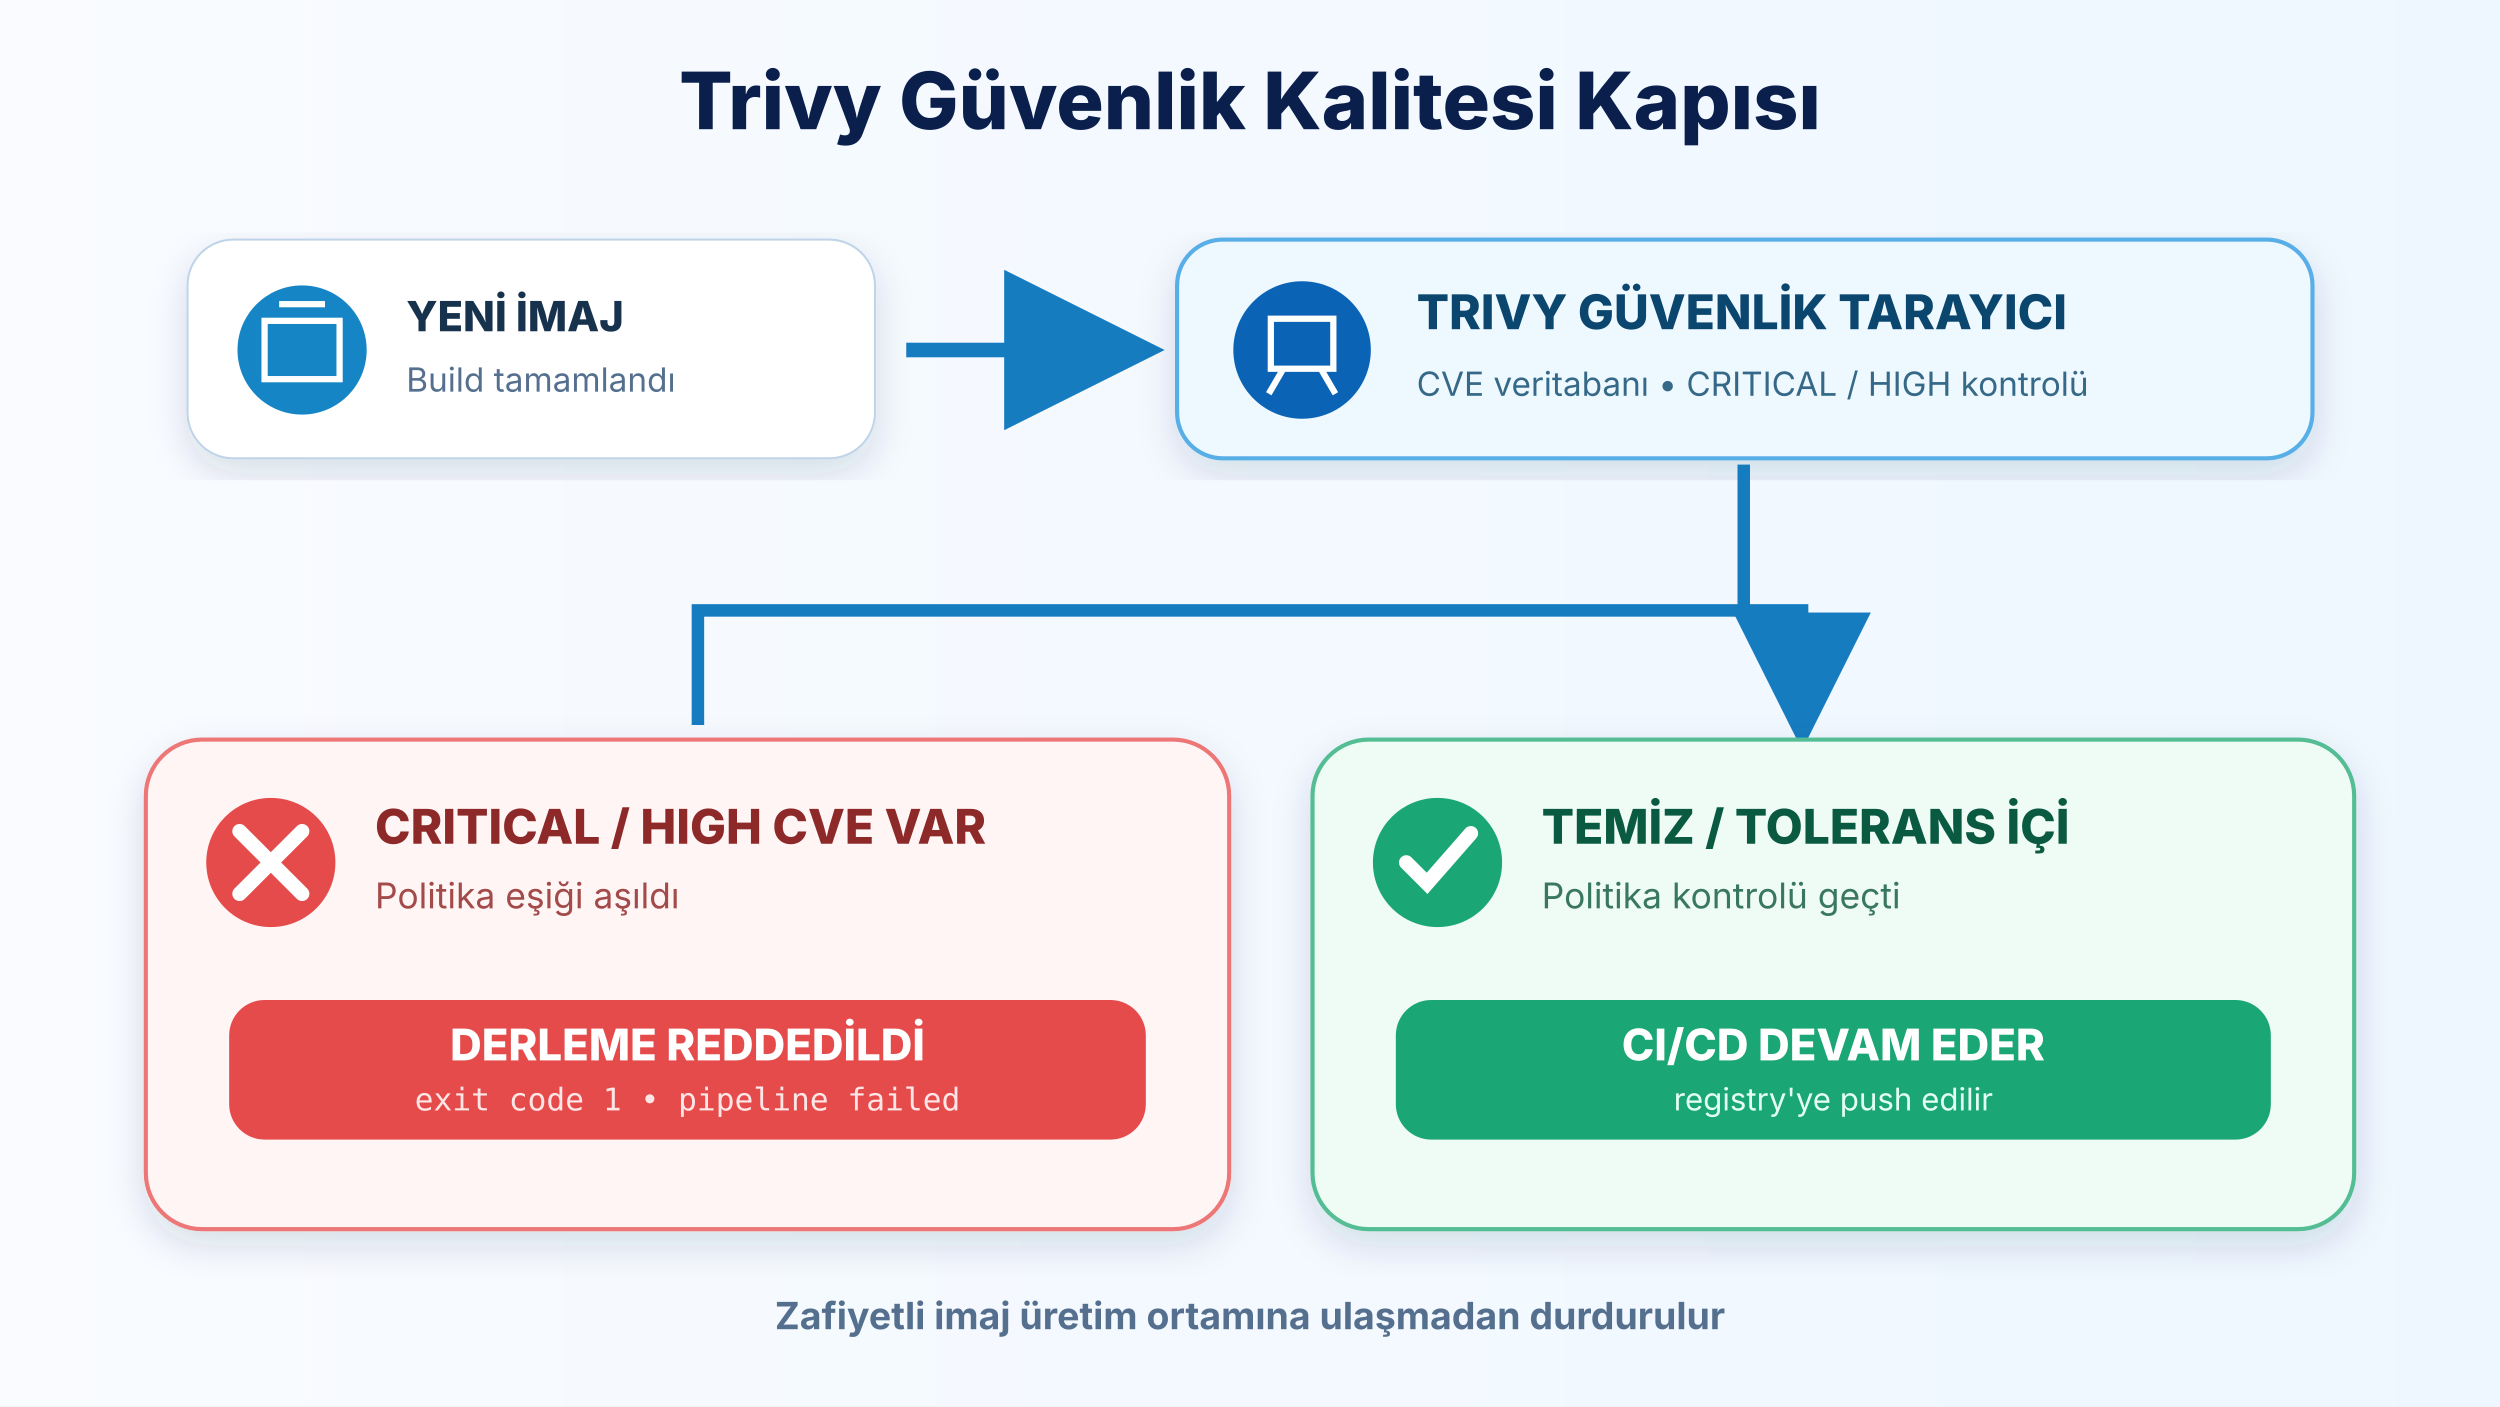
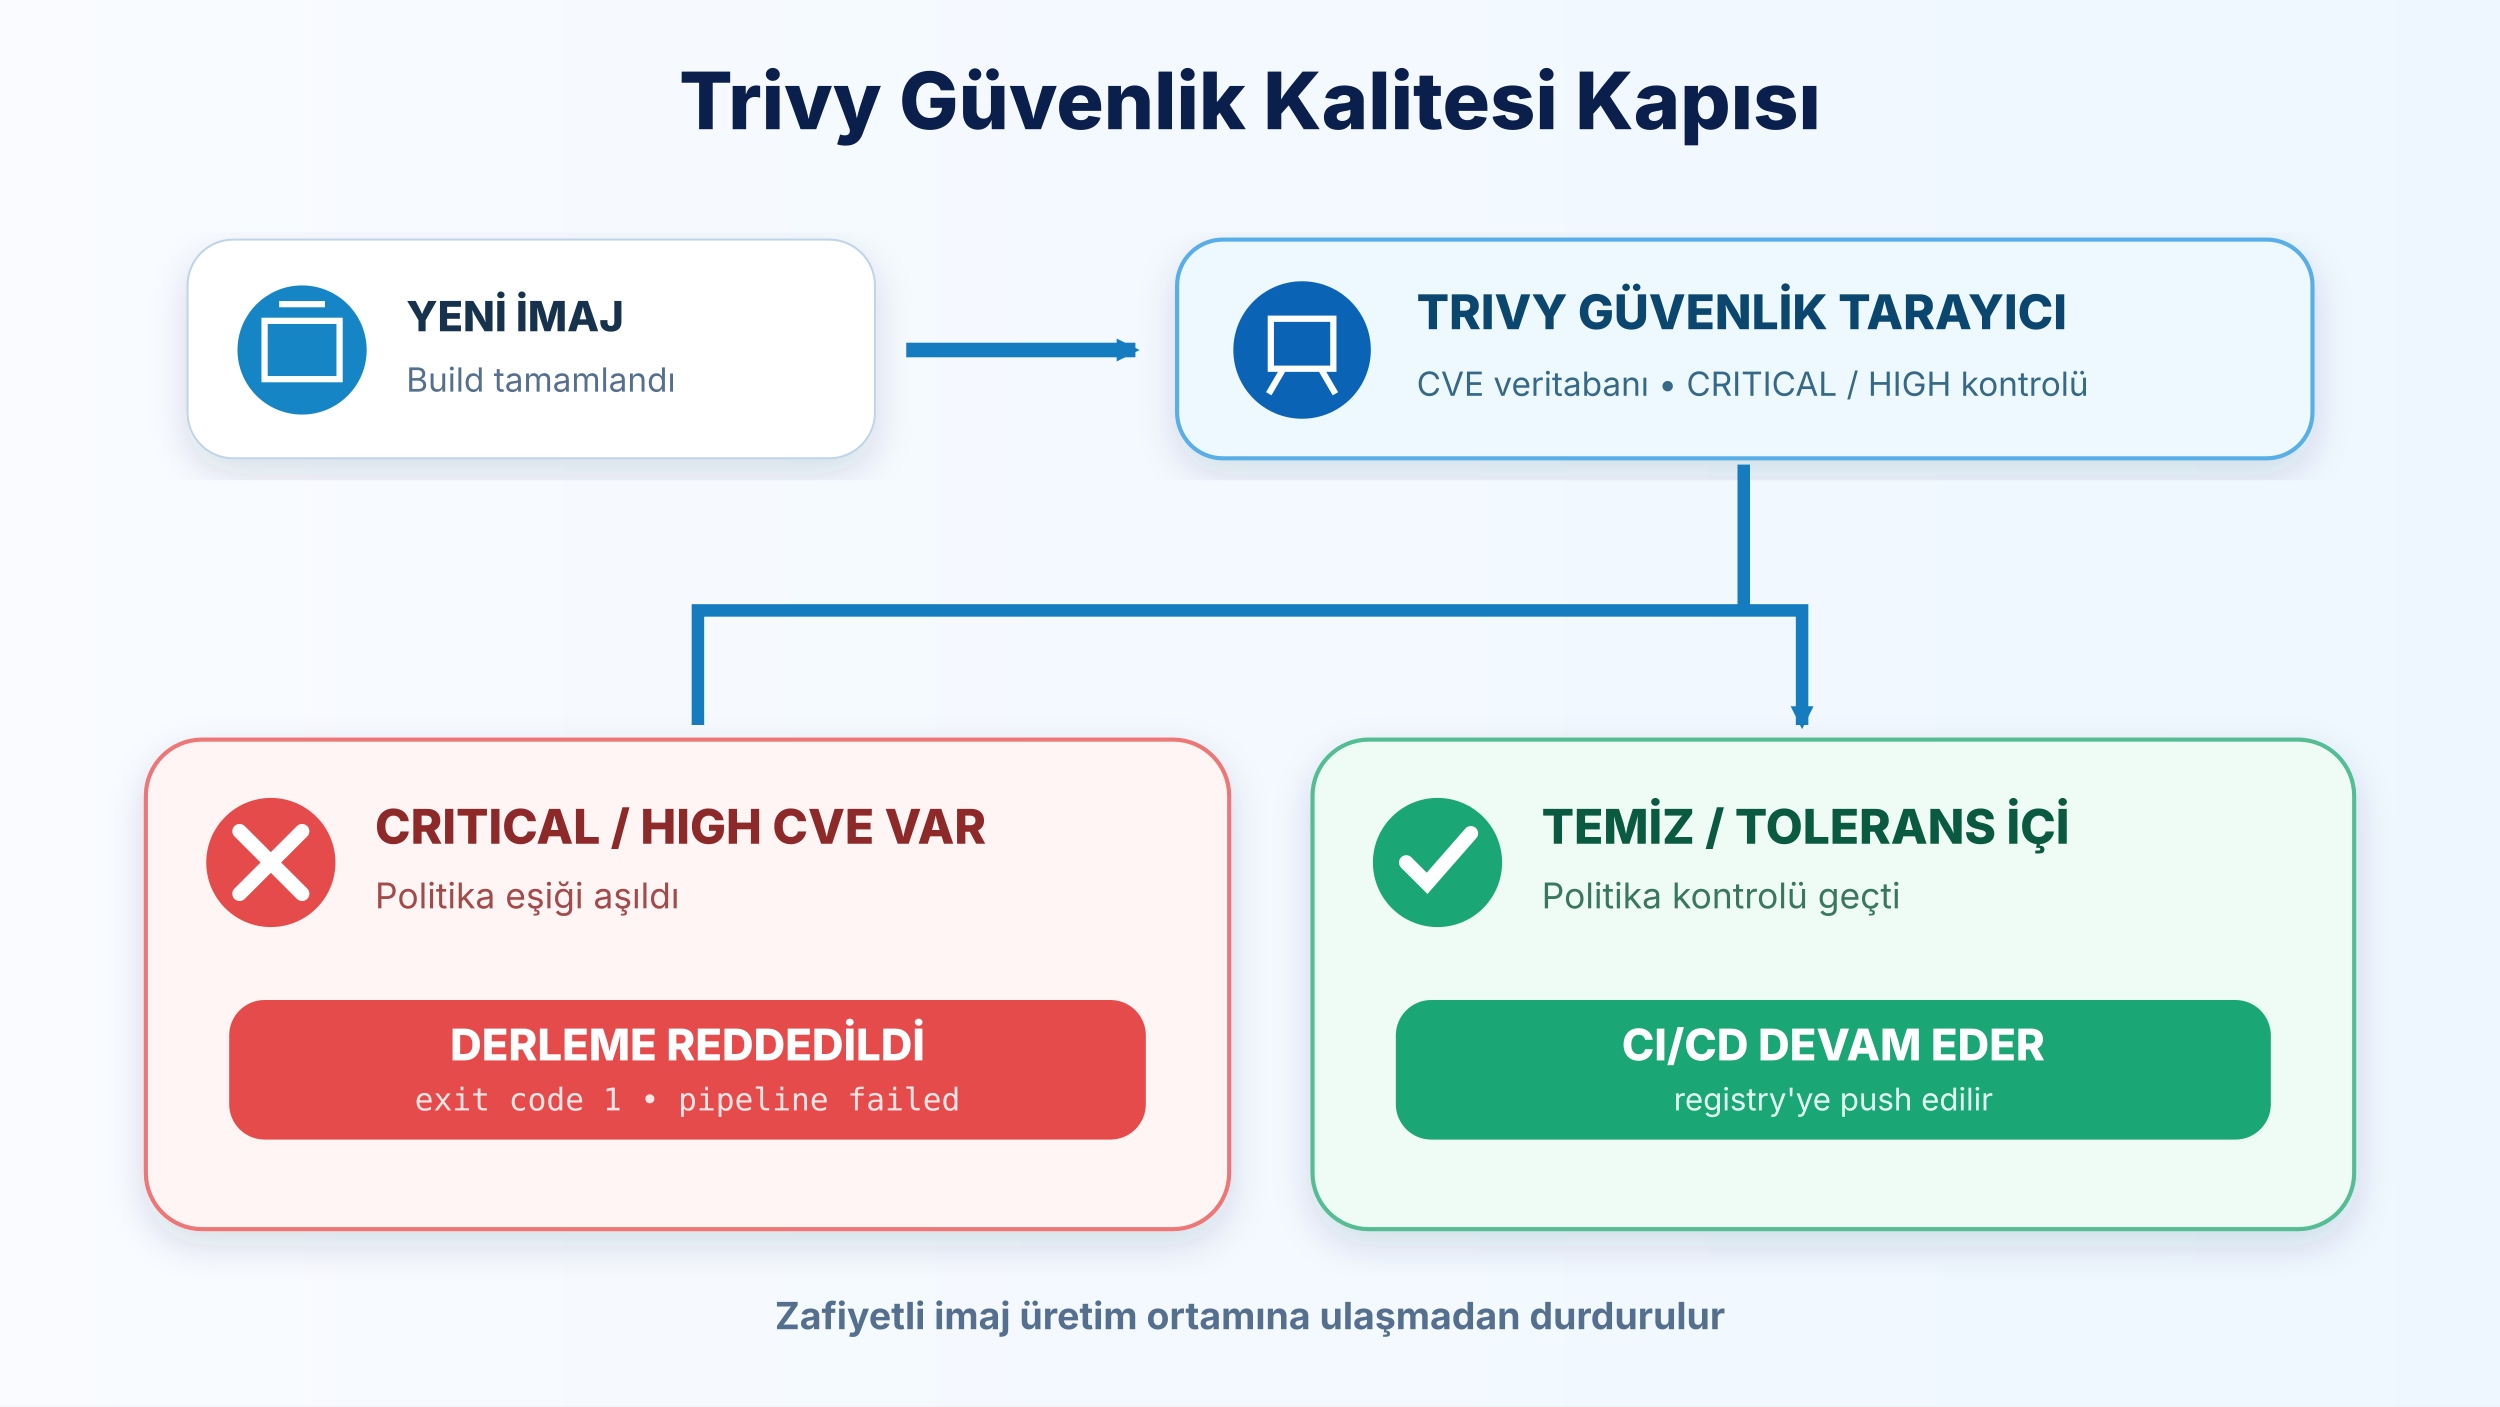
<svg xmlns="http://www.w3.org/2000/svg" width="1200" height="675" viewBox="0 0 1200 675" role="img" aria-labelledby="title desc">
  <defs>
    <linearGradient id="bg">
      <stop stop-color="#f9fbff" />
      <stop offset="1" stop-color="#eef7ff" />
    </linearGradient>
    <filter id="s">
      <feDropShadow dx="0" dy="7" stdDeviation="9" flood-color="#143456" flood-opacity=".14" />
    </filter>
-     <marker id="a" markerWidth="11" markerHeight="11" refX="9" refY="5.5" orient="auto">
+     <marker markerUnits="userSpaceOnUse" id="a" markerWidth="11" markerHeight="11" refX="9" refY="5.5" orient="auto">
      <path d="M0 0l11 5.5L0 11z" fill="#167cc0" />
    </marker>
  </defs>
  <rect width="1200" height="675" fill="url(#bg)" />
  <text x="600" y="62" text-anchor="middle" font-family="Inter,Segoe UI,Arial,sans-serif" font-size="38" font-weight="800" fill="#0b1f4d">Trivy Güvenlik Kalitesi Kapısı</text>
  <rect x="90" y="115" width="330" height="105" rx="22" fill="white" stroke="#bfd4e8" filter="url(#s)" />
  <circle cx="145" cy="168" r="31" fill="#1685c5" />
  <path d="M127 154h36v28h-36zm7-8h22" fill="none" stroke="white" stroke-width="3" />
  <text x="195" y="159" font-family="Inter,Segoe UI,Arial,sans-serif" font-size="20" font-weight="800" fill="#17324d">YENİ İMAJ</text>
  <text x="195" y="188" font-family="Inter,Segoe UI,Arial,sans-serif" font-size="16" fill="#55708f">Build tamamlandı</text>
  <path d="M435 168h110" stroke="#167cc0" stroke-width="7" marker-end="url(#a)" />
  <rect x="565" y="115" width="545" height="105" rx="22" fill="#eef8ff" stroke="#58aee6" stroke-width="2" filter="url(#s)" />
  <circle cx="625" cy="168" r="33" fill="#0b63b6" />
  <path d="M610 153h30v24h-30zm6 24l-7 12m25-12l7 12" fill="none" stroke="white" stroke-width="3" />
  <text x="680" y="158" font-family="Inter,Segoe UI,Arial,sans-serif" font-size="23" font-weight="800" fill="#0b466f">TRIVY GÜVENLİK TARAYICI</text>
  <text x="680" y="190" font-family="Inter,Segoe UI,Arial,sans-serif" font-size="16" fill="#356987">CVE veritabanı • CRITICAL / HIGH kontrolü</text>
  <path d="M837 223v70H335v55m502-55h28v55" fill="none" stroke="#167cc0" stroke-width="6" marker-end="url(#a)" />
  <rect x="70" y="355" width="520" height="235" rx="27" fill="#fff5f5" stroke="#ed7777" stroke-width="2" filter="url(#s)" />
  <circle cx="130" cy="414" r="31" fill="#e64b4b" />
  <path d="M115 399l30 30m0-30l-30 30" stroke="white" stroke-width="7" stroke-linecap="round" />
  <text x="180" y="405" font-family="Inter,Segoe UI,Arial,sans-serif" font-size="23" font-weight="800" fill="#8d2929">CRITICAL / HIGH CVE VAR</text>
  <text x="180" y="436" font-family="Inter,Segoe UI,Arial,sans-serif" font-size="17" fill="#a34a4a">Politika eşiği aşıldı</text>
  <rect x="110" y="480" width="440" height="67" rx="17" fill="#e64b4b" />
  <text x="330" y="509" text-anchor="middle" font-family="Inter,Segoe UI,Arial,sans-serif" font-size="21" font-weight="800" fill="white">DERLEME REDDEDİLDİ</text>
  <text x="330" y="533" text-anchor="middle" font-family="ui-monospace,Consolas,monospace" font-size="15" fill="#ffe6e6">exit code 1 • pipeline failed</text>
  <rect x="630" y="355" width="500" height="235" rx="27" fill="#effbf5" stroke="#55bd94" stroke-width="2" filter="url(#s)" />
  <circle cx="690" cy="414" r="31" fill="#1aa675" />
  <path d="M675 414l10 10 21-24" fill="none" stroke="white" stroke-width="7" stroke-linecap="round" />
  <text x="740" y="405" font-family="Inter,Segoe UI,Arial,sans-serif" font-size="23" font-weight="800" fill="#0a5a42">TEMİZ / TOLERANS İÇİ</text>
  <text x="740" y="436" font-family="Inter,Segoe UI,Arial,sans-serif" font-size="17" fill="#397762">Politika kontrolü geçti</text>
  <rect x="670" y="480" width="420" height="67" rx="17" fill="#1aa675" />
  <text x="880" y="509" text-anchor="middle" font-family="Inter,Segoe UI,Arial,sans-serif" font-size="21" font-weight="800" fill="white">CI/CD DEVAM EDER</text>
  <text x="880" y="533" text-anchor="middle" font-family="Inter,Segoe UI,Arial,sans-serif" font-size="15" fill="#e3fff5">registry'ye push edilir</text>
  <text x="600" y="638" text-anchor="middle" font-family="Inter,Segoe UI,Arial,sans-serif" font-size="18" font-weight="700" fill="#55708f">Zafiyetli imaj üretim ortamına ulaşmadan durdurulur</text>
</svg>
